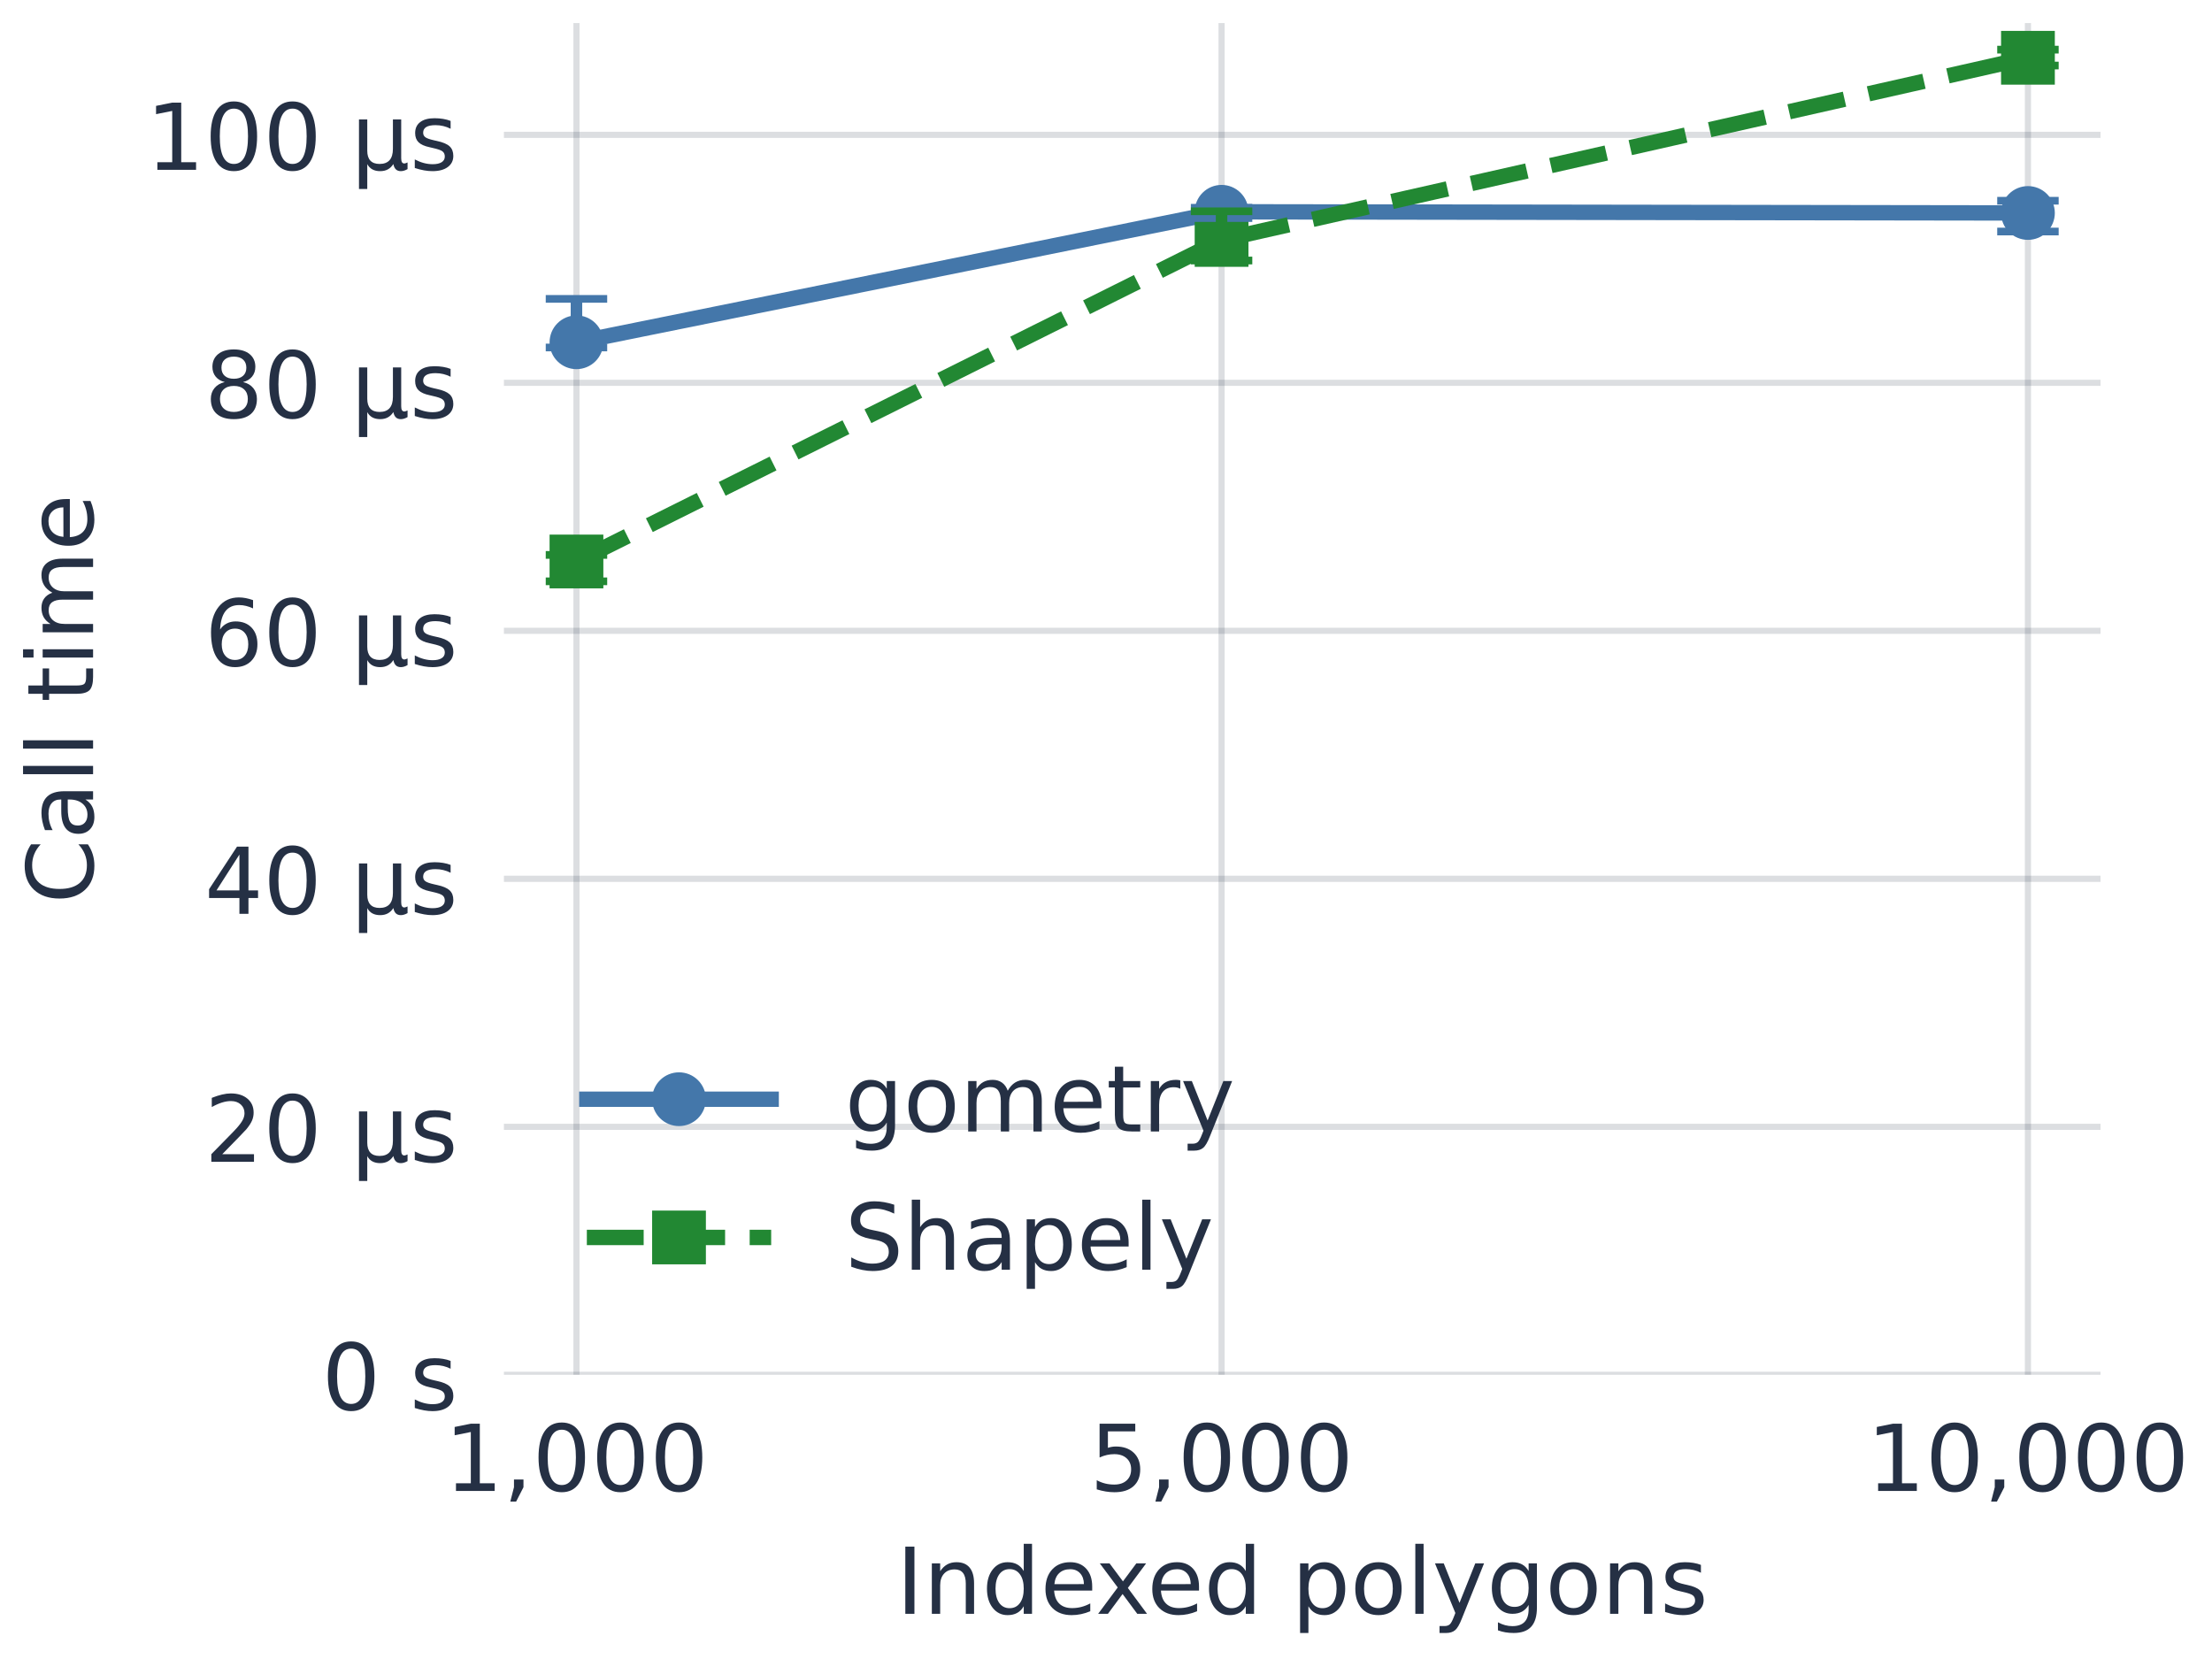
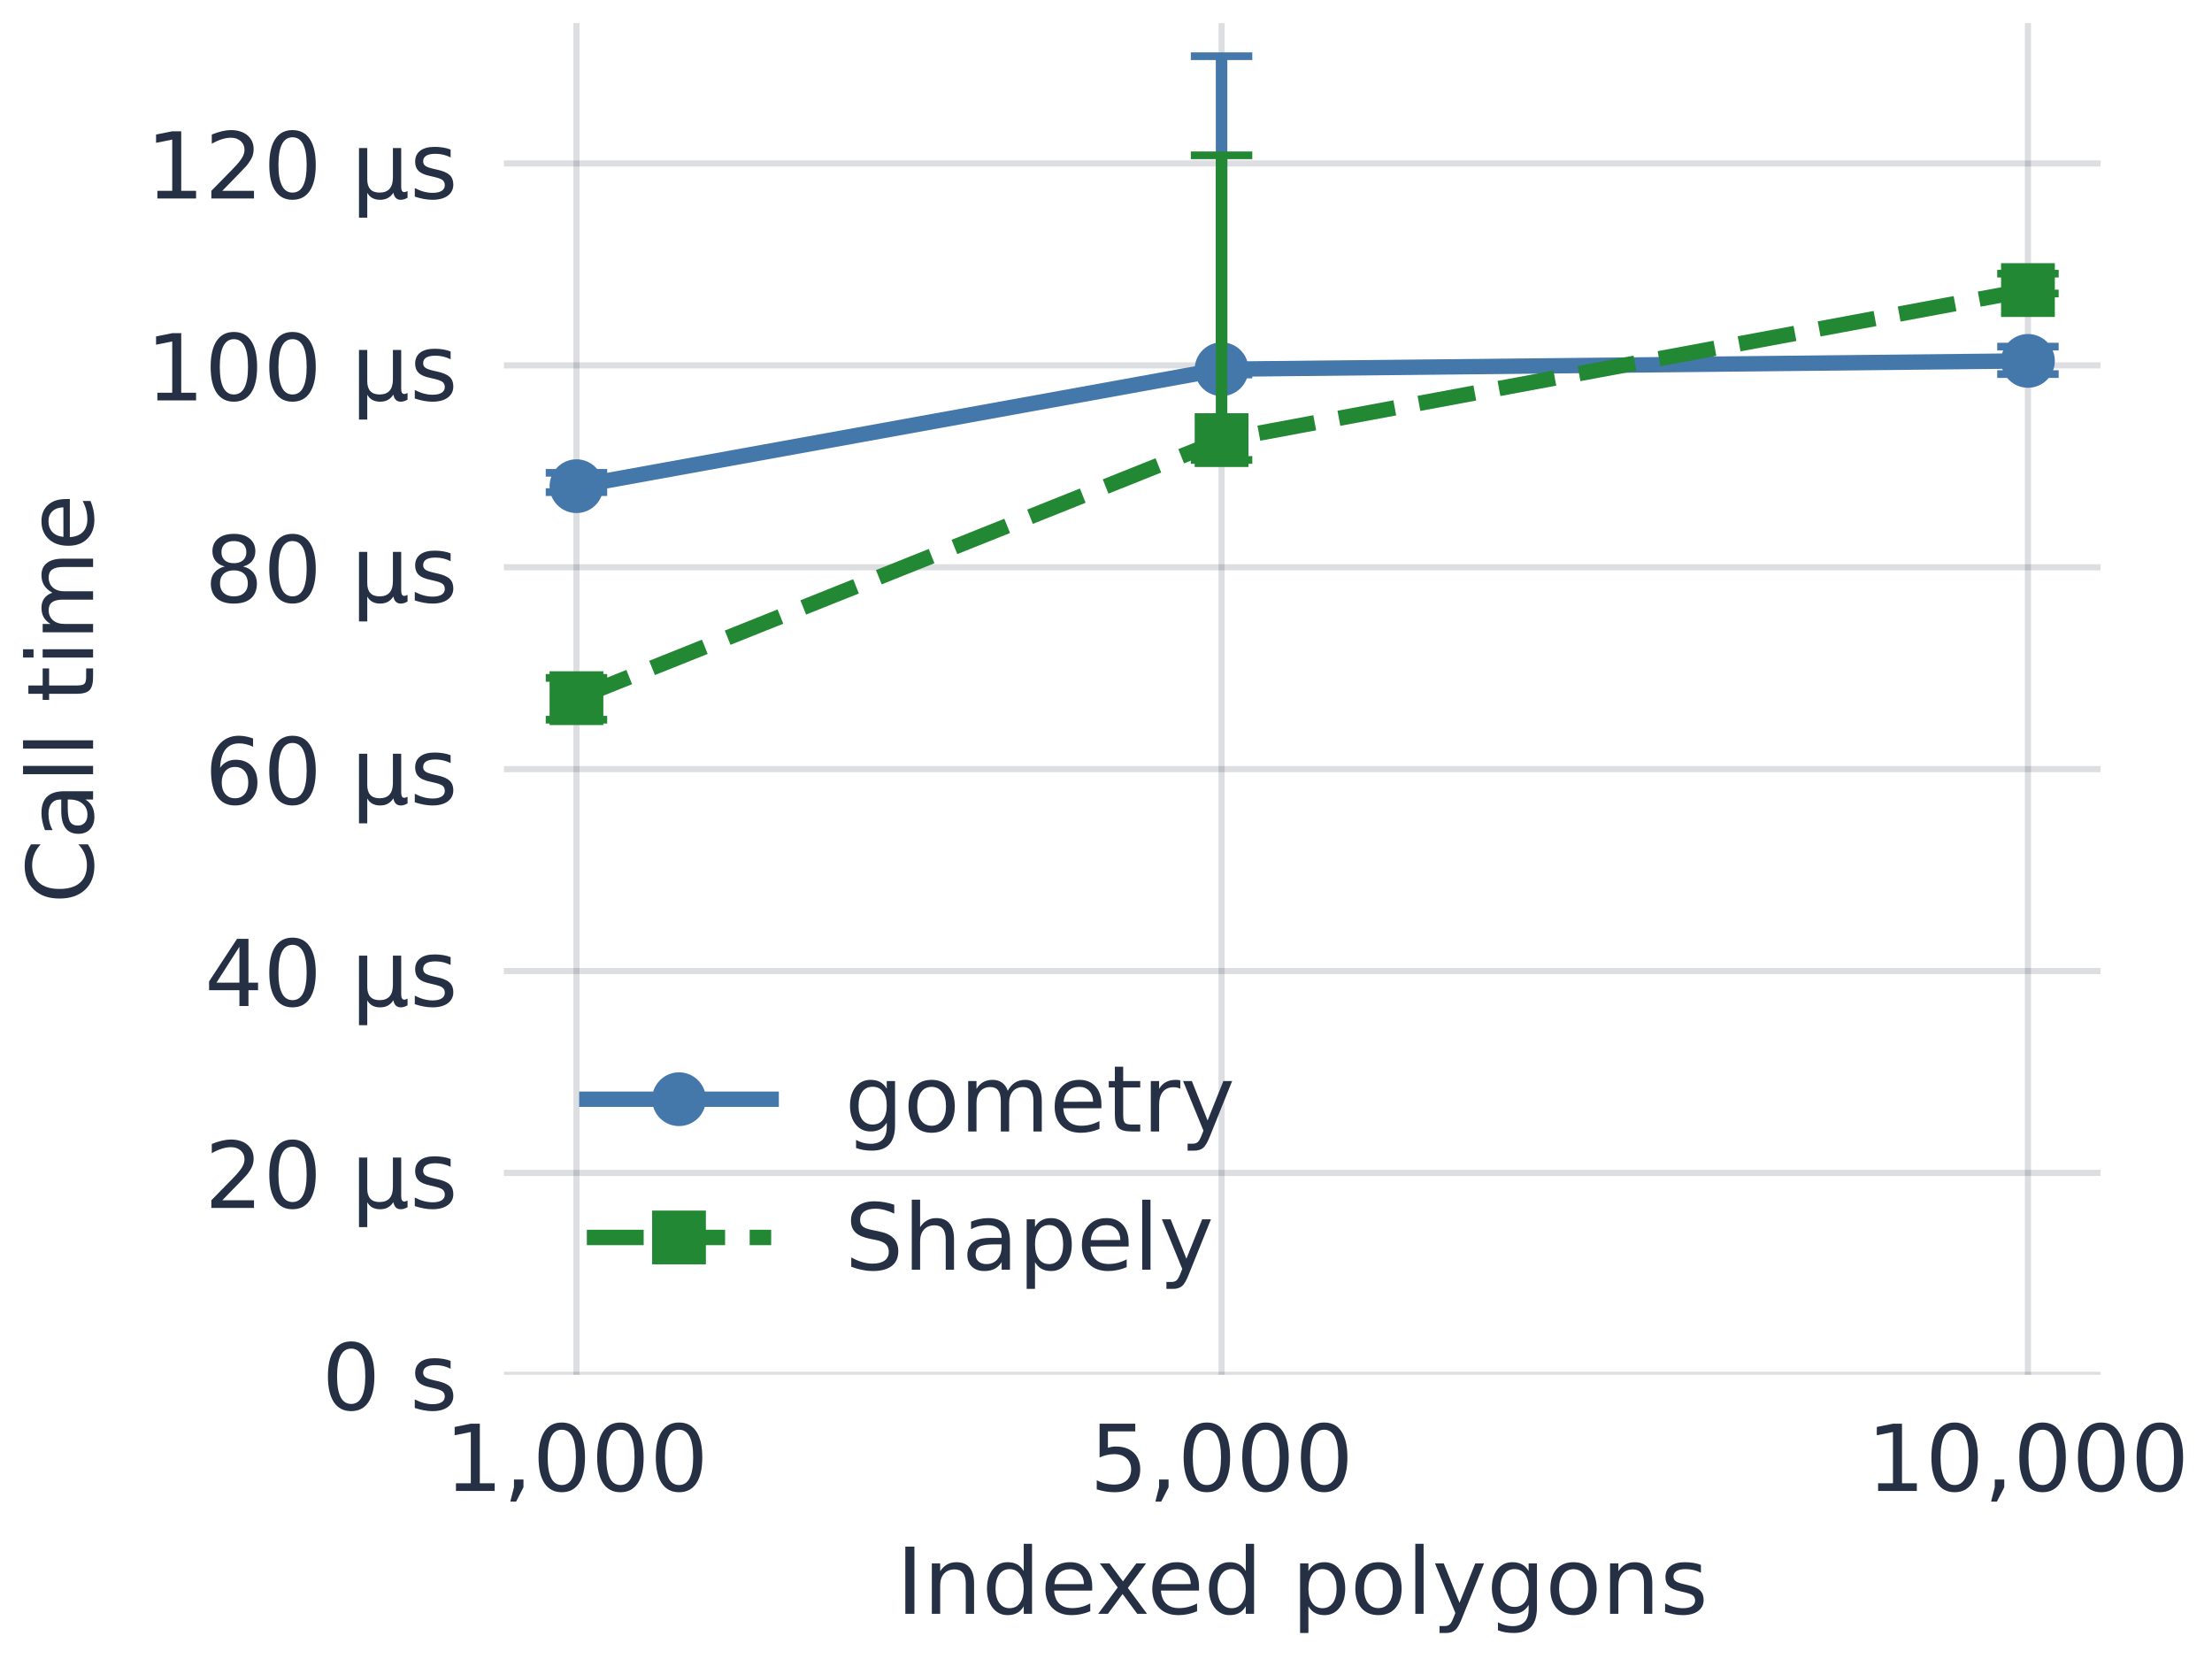
<svg xmlns="http://www.w3.org/2000/svg" xmlns:xlink="http://www.w3.org/1999/xlink" width="288pt" height="216pt" viewBox="0 0 288 216" version="1.1">
  <defs>
    <style type="text/css">*{stroke-linejoin: round; stroke-linecap: butt}</style>
  </defs>
  <g id="figure_1">
    <g id="patch_1">
      <path d="M 0 216 L 288 216 L 288 0 L 0 0 L 0 216 z " style="fill: none" />
    </g>
    <g id="axes_1">
      <g id="patch_2">
        <path d="M 65.606 178.999 L 273.485 178.999 L 273.485 3 L 65.606 3 L 65.606 178.999 z " style="fill: none" />
      </g>
      <g id="matplotlib.axis_1">
        <g id="xtick_1">
          <g id="line2d_1">
            <path d="M 75.055 178.999 L 75.055 3 " clip-path="url(#p01ff652947)" style="fill: none; stroke: #253044; stroke-opacity: 0.16; stroke-width: 0.8; stroke-linecap: square" />
          </g>
          <g id="line2d_2" />
          <g id="text_1">
            <g style="fill: #253044" transform="translate(57.87833 194.116) scale(0.12 -0.12)">
              <defs>
                <path id="DejaVuSans-14" d="M 794 531 L 1825 531 L 1825 4091 L 703 3866 L 703 4441 L 1819 4666 L 2450 4666 L 2450 531 L 3481 531 L 3481 0 L 794 0 L 794 531 z " transform="scale(0.015625)" />
                <path id="DejaVuSans-f" d="M 750 794 L 1409 794 L 1409 256 L 897 -744 L 494 -744 L 750 256 L 750 794 z " transform="scale(0.015625)" />
                <path id="DejaVuSans-13" d="M 2034 4250 Q 1547 4250 1301 3770 Q 1056 3291 1056 2328 Q 1056 1369 1301 889 Q 1547 409 2034 409 Q 2525 409 2770 889 Q 3016 1369 3016 2328 Q 3016 3291 2770 3770 Q 2525 4250 2034 4250 z M 2034 4750 Q 2819 4750 3233 4129 Q 3647 3509 3647 2328 Q 3647 1150 3233 529 Q 2819 -91 2034 -91 Q 1250 -91 836 529 Q 422 1150 422 2328 Q 422 3509 836 4129 Q 1250 4750 2034 4750 z " transform="scale(0.015625)" />
              </defs>
              <use xlink:href="#DejaVuSans-14" />
              <use xlink:href="#DejaVuSans-f" transform="translate(63.625 0)" />
              <use xlink:href="#DejaVuSans-13" transform="translate(95.40625 0)" />
              <use xlink:href="#DejaVuSans-13" transform="translate(159.0312 0)" />
              <use xlink:href="#DejaVuSans-13" transform="translate(222.6562 0)" />
            </g>
          </g>
        </g>
        <g id="xtick_2">
          <g id="line2d_3">
            <path d="M 159.047 178.999 L 159.047 3 " clip-path="url(#p01ff652947)" style="fill: none; stroke: #253044; stroke-opacity: 0.16; stroke-width: 0.8; stroke-linecap: square" />
          </g>
          <g id="line2d_4" />
          <g id="text_2">
            <g style="fill: #253044" transform="translate(141.8696 194.116) scale(0.12 -0.12)">
              <defs>
                <path id="DejaVuSans-18" d="M 691 4666 L 3169 4666 L 3169 4134 L 1269 4134 L 1269 2991 Q 1406 3038 1543 3061 Q 1681 3084 1819 3084 Q 2600 3084 3056 2656 Q 3513 2228 3513 1497 Q 3513 744 3044 326 Q 2575 -91 1722 -91 Q 1428 -91 1123 -41 Q 819 9 494 109 L 494 744 Q 775 591 1075 516 Q 1375 441 1709 441 Q 2250 441 2565 725 Q 2881 1009 2881 1497 Q 2881 1984 2565 2268 Q 2250 2553 1709 2553 Q 1456 2553 1204 2497 Q 953 2441 691 2322 L 691 4666 z " transform="scale(0.015625)" />
              </defs>
              <use xlink:href="#DejaVuSans-18" />
              <use xlink:href="#DejaVuSans-f" transform="translate(63.625 0)" />
              <use xlink:href="#DejaVuSans-13" transform="translate(95.40625 0)" />
              <use xlink:href="#DejaVuSans-13" transform="translate(159.0312 0)" />
              <use xlink:href="#DejaVuSans-13" transform="translate(222.6562 0)" />
            </g>
          </g>
        </g>
        <g id="xtick_3">
          <g id="line2d_5">
            <path d="M 264.036 178.999 L 264.036 3 " clip-path="url(#p01ff652947)" style="fill: none; stroke: #253044; stroke-opacity: 0.16; stroke-width: 0.8; stroke-linecap: square" />
          </g>
          <g id="line2d_6" />
          <g id="text_3">
            <g style="fill: #253044" transform="translate(243.0413 194.116) scale(0.12 -0.12)">
              <use xlink:href="#DejaVuSans-14" />
              <use xlink:href="#DejaVuSans-13" transform="translate(63.625 0)" />
              <use xlink:href="#DejaVuSans-f" transform="translate(127.25 0)" />
              <use xlink:href="#DejaVuSans-13" transform="translate(159.0312 0)" />
              <use xlink:href="#DejaVuSans-13" transform="translate(222.6562 0)" />
              <use xlink:href="#DejaVuSans-13" transform="translate(286.2812 0)" />
            </g>
          </g>
        </g>
        <g id="text_4">
          <g style="fill: #253044" transform="translate(116.6957 210.1169) scale(0.12 -0.12)">
            <defs>
              <path id="DejaVuSans-2c" d="M 628 4666 L 1259 4666 L 1259 0 L 628 0 L 628 4666 z " transform="scale(0.015625)" />
              <path id="DejaVuSans-51" d="M 3513 2113 L 3513 0 L 2938 0 L 2938 2094 Q 2938 2591 2744 2837 Q 2550 3084 2163 3084 Q 1697 3084 1428 2787 Q 1159 2491 1159 1978 L 1159 0 L 581 0 L 581 3500 L 1159 3500 L 1159 2956 Q 1366 3272 1645 3428 Q 1925 3584 2291 3584 Q 2894 3584 3203 3211 Q 3513 2838 3513 2113 z " transform="scale(0.015625)" />
              <path id="DejaVuSans-47" d="M 2906 2969 L 2906 4863 L 3481 4863 L 3481 0 L 2906 0 L 2906 525 Q 2725 213 2448 61 Q 2172 -91 1784 -91 Q 1150 -91 751 415 Q 353 922 353 1747 Q 353 2572 751 3078 Q 1150 3584 1784 3584 Q 2172 3584 2448 3432 Q 2725 3281 2906 2969 z M 947 1747 Q 947 1113 1208 752 Q 1469 391 1925 391 Q 2381 391 2643 752 Q 2906 1113 2906 1747 Q 2906 2381 2643 2742 Q 2381 3103 1925 3103 Q 1469 3103 1208 2742 Q 947 2381 947 1747 z " transform="scale(0.015625)" />
              <path id="DejaVuSans-48" d="M 3597 1894 L 3597 1613 L 953 1613 Q 991 1019 1311 708 Q 1631 397 2203 397 Q 2534 397 2845 478 Q 3156 559 3463 722 L 3463 178 Q 3153 47 2828 -22 Q 2503 -91 2169 -91 Q 1331 -91 842 396 Q 353 884 353 1716 Q 353 2575 817 3079 Q 1281 3584 2069 3584 Q 2775 3584 3186 3129 Q 3597 2675 3597 1894 z M 3022 2063 Q 3016 2534 2758 2815 Q 2500 3097 2075 3097 Q 1594 3097 1305 2825 Q 1016 2553 972 2059 L 3022 2063 z " transform="scale(0.015625)" />
              <path id="DejaVuSans-5b" d="M 3513 3500 L 2247 1797 L 3578 0 L 2900 0 L 1881 1375 L 863 0 L 184 0 L 1544 1831 L 300 3500 L 978 3500 L 1906 2253 L 2834 3500 L 3513 3500 z " transform="scale(0.015625)" />
              <path id="DejaVuSans-3" transform="scale(0.015625)" />
              <path id="DejaVuSans-53" d="M 1159 525 L 1159 -1331 L 581 -1331 L 581 3500 L 1159 3500 L 1159 2969 Q 1341 3281 1617 3432 Q 1894 3584 2278 3584 Q 2916 3584 3314 3078 Q 3713 2572 3713 1747 Q 3713 922 3314 415 Q 2916 -91 2278 -91 Q 1894 -91 1617 61 Q 1341 213 1159 525 z M 3116 1747 Q 3116 2381 2855 2742 Q 2594 3103 2138 3103 Q 1681 3103 1420 2742 Q 1159 2381 1159 1747 Q 1159 1113 1420 752 Q 1681 391 2138 391 Q 2594 391 2855 752 Q 3116 1113 3116 1747 z " transform="scale(0.015625)" />
              <path id="DejaVuSans-52" d="M 1959 3097 Q 1497 3097 1228 2736 Q 959 2375 959 1747 Q 959 1119 1226 758 Q 1494 397 1959 397 Q 2419 397 2687 759 Q 2956 1122 2956 1747 Q 2956 2369 2687 2733 Q 2419 3097 1959 3097 z M 1959 3584 Q 2709 3584 3137 3096 Q 3566 2609 3566 1747 Q 3566 888 3137 398 Q 2709 -91 1959 -91 Q 1206 -91 779 398 Q 353 888 353 1747 Q 353 2609 779 3096 Q 1206 3584 1959 3584 z " transform="scale(0.015625)" />
              <path id="DejaVuSans-4f" d="M 603 4863 L 1178 4863 L 1178 0 L 603 0 L 603 4863 z " transform="scale(0.015625)" />
              <path id="DejaVuSans-5c" d="M 2059 -325 Q 1816 -950 1584 -1140 Q 1353 -1331 966 -1331 L 506 -1331 L 506 -850 L 844 -850 Q 1081 -850 1212 -737 Q 1344 -625 1503 -206 L 1606 56 L 191 3500 L 800 3500 L 1894 763 L 2988 3500 L 3597 3500 L 2059 -325 z " transform="scale(0.015625)" />
              <path id="DejaVuSans-4a" d="M 2906 1791 Q 2906 2416 2648 2759 Q 2391 3103 1925 3103 Q 1463 3103 1205 2759 Q 947 2416 947 1791 Q 947 1169 1205 825 Q 1463 481 1925 481 Q 2391 481 2648 825 Q 2906 1169 2906 1791 z M 3481 434 Q 3481 -459 3084 -895 Q 2688 -1331 1869 -1331 Q 1566 -1331 1297 -1286 Q 1028 -1241 775 -1147 L 775 -588 Q 1028 -725 1275 -790 Q 1522 -856 1778 -856 Q 2344 -856 2625 -561 Q 2906 -266 2906 331 L 2906 616 Q 2728 306 2450 153 Q 2172 0 1784 0 Q 1141 0 747 490 Q 353 981 353 1791 Q 353 2603 747 3093 Q 1141 3584 1784 3584 Q 2172 3584 2450 3431 Q 2728 3278 2906 2969 L 2906 3500 L 3481 3500 L 3481 434 z " transform="scale(0.015625)" />
              <path id="DejaVuSans-56" d="M 2834 3397 L 2834 2853 Q 2591 2978 2328 3040 Q 2066 3103 1784 3103 Q 1356 3103 1142 2972 Q 928 2841 928 2578 Q 928 2378 1081 2264 Q 1234 2150 1697 2047 L 1894 2003 Q 2506 1872 2764 1633 Q 3022 1394 3022 966 Q 3022 478 2636 193 Q 2250 -91 1575 -91 Q 1294 -91 989 -36 Q 684 19 347 128 L 347 722 Q 666 556 975 473 Q 1284 391 1588 391 Q 1994 391 2212 530 Q 2431 669 2431 922 Q 2431 1156 2273 1281 Q 2116 1406 1581 1522 L 1381 1569 Q 847 1681 609 1914 Q 372 2147 372 2553 Q 372 3047 722 3315 Q 1072 3584 1716 3584 Q 2034 3584 2315 3537 Q 2597 3491 2834 3397 z " transform="scale(0.015625)" />
            </defs>
            <use xlink:href="#DejaVuSans-2c" />
            <use xlink:href="#DejaVuSans-51" transform="translate(29.5 0)" />
            <use xlink:href="#DejaVuSans-47" transform="translate(92.875 0)" />
            <use xlink:href="#DejaVuSans-48" transform="translate(156.3594 0)" />
            <use xlink:href="#DejaVuSans-5b" transform="translate(216.1406 0)" />
            <use xlink:href="#DejaVuSans-48" transform="translate(272.25 0)" />
            <use xlink:href="#DejaVuSans-47" transform="translate(333.7812 0)" />
            <use xlink:href="#DejaVuSans-3" transform="translate(397.2656 0)" />
            <use xlink:href="#DejaVuSans-53" transform="translate(429.0469 0)" />
            <use xlink:href="#DejaVuSans-52" transform="translate(492.5312 0)" />
            <use xlink:href="#DejaVuSans-4f" transform="translate(553.7188 0)" />
            <use xlink:href="#DejaVuSans-5c" transform="translate(581.5 0)" />
            <use xlink:href="#DejaVuSans-4a" transform="translate(640.6875 0)" />
            <use xlink:href="#DejaVuSans-52" transform="translate(704.1719 0)" />
            <use xlink:href="#DejaVuSans-51" transform="translate(765.3594 0)" />
            <use xlink:href="#DejaVuSans-56" transform="translate(828.7344 0)" />
          </g>
        </g>
      </g>
      <g id="matplotlib.axis_2">
        <g id="ytick_1">
          <g id="line2d_7">
            <path d="M 65.606 178.999 L 273.485 178.999 " clip-path="url(#p01ff652947)" style="fill: none; stroke: #253044; stroke-opacity: 0.16; stroke-width: 0.8; stroke-linecap: square" />
          </g>
          <g id="line2d_8" />
          <g id="text_5">
            <g style="fill: #253044" transform="translate(41.90618 183.5574) scale(0.12 -0.12)">
              <use xlink:href="#DejaVuSans-13" />
              <use xlink:href="#DejaVuSans-3" transform="translate(63.625 0)" />
              <use xlink:href="#DejaVuSans-56" transform="translate(95.40625 0)" />
            </g>
          </g>
        </g>
        <g id="ytick_2">
          <g id="line2d_9">
-             <path d="M 65.606 146.71 L 273.485 146.71 " clip-path="url(#p01ff652947)" style="fill: none; stroke: #253044; stroke-opacity: 0.16; stroke-width: 0.8; stroke-linecap: square" />
+             <path d="M 65.606 152.713 L 273.485 152.713 " clip-path="url(#p01ff652947)" style="fill: none; stroke: #253044; stroke-opacity: 0.16; stroke-width: 0.8; stroke-linecap: square" />
          </g>
          <g id="line2d_10" />
          <g id="text_6">
-             <g style="fill: #253044" transform="translate(26.63618 151.2685) scale(0.12 -0.12)">
+             <g style="fill: #253044" transform="translate(26.63618 157.2717) scale(0.12 -0.12)">
              <defs>
                <path id="DejaVuSans-15" d="M 1228 531 L 3431 531 L 3431 0 L 469 0 L 469 531 Q 828 903 1448 1529 Q 2069 2156 2228 2338 Q 2531 2678 2651 2914 Q 2772 3150 2772 3378 Q 2772 3750 2511 3984 Q 2250 4219 1831 4219 Q 1534 4219 1204 4116 Q 875 4013 500 3803 L 500 4441 Q 881 4594 1212 4672 Q 1544 4750 1819 4750 Q 2544 4750 2975 4387 Q 3406 4025 3406 3419 Q 3406 3131 3298 2873 Q 3191 2616 2906 2266 Q 2828 2175 2409 1742 Q 1991 1309 1228 531 z " transform="scale(0.015625)" />
                <path id="DejaVuSans-77" d="M 544 -1331 L 544 3500 L 1119 3500 L 1119 1325 Q 1119 872 1334 640 Q 1550 409 1972 409 Q 2434 409 2667 671 Q 2900 934 2900 1459 L 2900 3500 L 3475 3500 L 3475 806 Q 3475 619 3529 530 Q 3584 441 3700 441 Q 3728 441 3778 458 Q 3828 475 3916 513 L 3916 50 Q 3788 -22 3673 -56 Q 3559 -91 3450 -91 Q 3234 -91 3106 31 Q 2978 153 2931 403 Q 2775 156 2548 32 Q 2322 -91 2016 -91 Q 1697 -91 1473 31 Q 1250 153 1119 397 L 1119 -1331 L 544 -1331 z " transform="scale(0.015625)" />
              </defs>
              <use xlink:href="#DejaVuSans-15" />
              <use xlink:href="#DejaVuSans-13" transform="translate(63.625 0)" />
              <use xlink:href="#DejaVuSans-3" transform="translate(127.25 0)" />
              <use xlink:href="#DejaVuSans-77" transform="translate(159.0312 0)" />
              <use xlink:href="#DejaVuSans-56" transform="translate(222.6562 0)" />
            </g>
          </g>
        </g>
        <g id="ytick_3">
          <g id="line2d_11">
-             <path d="M 65.606 114.421 L 273.485 114.421 " clip-path="url(#p01ff652947)" style="fill: none; stroke: #253044; stroke-opacity: 0.16; stroke-width: 0.8; stroke-linecap: square" />
+             <path d="M 65.606 126.427 L 273.485 126.427 " clip-path="url(#p01ff652947)" style="fill: none; stroke: #253044; stroke-opacity: 0.16; stroke-width: 0.8; stroke-linecap: square" />
          </g>
          <g id="line2d_12" />
          <g id="text_7">
-             <g style="fill: #253044" transform="translate(26.63618 118.9796) scale(0.12 -0.12)">
+             <g style="fill: #253044" transform="translate(26.63618 130.9859) scale(0.12 -0.12)">
              <defs>
                <path id="DejaVuSans-17" d="M 2419 4116 L 825 1625 L 2419 1625 L 2419 4116 z M 2253 4666 L 3047 4666 L 3047 1625 L 3713 1625 L 3713 1100 L 3047 1100 L 3047 0 L 2419 0 L 2419 1100 L 313 1100 L 313 1709 L 2253 4666 z " transform="scale(0.015625)" />
              </defs>
              <use xlink:href="#DejaVuSans-17" />
              <use xlink:href="#DejaVuSans-13" transform="translate(63.625 0)" />
              <use xlink:href="#DejaVuSans-3" transform="translate(127.25 0)" />
              <use xlink:href="#DejaVuSans-77" transform="translate(159.0312 0)" />
              <use xlink:href="#DejaVuSans-56" transform="translate(222.6562 0)" />
            </g>
          </g>
        </g>
        <g id="ytick_4">
          <g id="line2d_13">
-             <path d="M 65.606 82.132 L 273.485 82.132 " clip-path="url(#p01ff652947)" style="fill: none; stroke: #253044; stroke-opacity: 0.16; stroke-width: 0.8; stroke-linecap: square" />
+             <path d="M 65.606 100.142 L 273.485 100.142 " clip-path="url(#p01ff652947)" style="fill: none; stroke: #253044; stroke-opacity: 0.16; stroke-width: 0.8; stroke-linecap: square" />
          </g>
          <g id="line2d_14" />
          <g id="text_8">
-             <g style="fill: #253044" transform="translate(26.63618 86.69066) scale(0.12 -0.12)">
+             <g style="fill: #253044" transform="translate(26.63618 104.7002) scale(0.12 -0.12)">
              <defs>
                <path id="DejaVuSans-19" d="M 2113 2584 Q 1688 2584 1439 2293 Q 1191 2003 1191 1497 Q 1191 994 1439 701 Q 1688 409 2113 409 Q 2538 409 2786 701 Q 3034 994 3034 1497 Q 3034 2003 2786 2293 Q 2538 2584 2113 2584 z M 3366 4563 L 3366 3988 Q 3128 4100 2886 4159 Q 2644 4219 2406 4219 Q 1781 4219 1451 3797 Q 1122 3375 1075 2522 Q 1259 2794 1537 2939 Q 1816 3084 2150 3084 Q 2853 3084 3261 2657 Q 3669 2231 3669 1497 Q 3669 778 3244 343 Q 2819 -91 2113 -91 Q 1303 -91 875 529 Q 447 1150 447 2328 Q 447 3434 972 4092 Q 1497 4750 2381 4750 Q 2619 4750 2861 4703 Q 3103 4656 3366 4563 z " transform="scale(0.015625)" />
              </defs>
              <use xlink:href="#DejaVuSans-19" />
              <use xlink:href="#DejaVuSans-13" transform="translate(63.625 0)" />
              <use xlink:href="#DejaVuSans-3" transform="translate(127.25 0)" />
              <use xlink:href="#DejaVuSans-77" transform="translate(159.0312 0)" />
              <use xlink:href="#DejaVuSans-56" transform="translate(222.6562 0)" />
            </g>
          </g>
        </g>
        <g id="ytick_5">
          <g id="line2d_15">
-             <path d="M 65.606 49.843 L 273.485 49.843 " clip-path="url(#p01ff652947)" style="fill: none; stroke: #253044; stroke-opacity: 0.16; stroke-width: 0.8; stroke-linecap: square" />
+             <path d="M 65.606 73.856 L 273.485 73.856 " clip-path="url(#p01ff652947)" style="fill: none; stroke: #253044; stroke-opacity: 0.16; stroke-width: 0.8; stroke-linecap: square" />
          </g>
          <g id="line2d_16" />
          <g id="text_9">
-             <g style="fill: #253044" transform="translate(26.63618 54.40174) scale(0.12 -0.12)">
+             <g style="fill: #253044" transform="translate(26.63618 78.41445) scale(0.12 -0.12)">
              <defs>
                <path id="DejaVuSans-1b" d="M 2034 2216 Q 1584 2216 1326 1975 Q 1069 1734 1069 1313 Q 1069 891 1326 650 Q 1584 409 2034 409 Q 2484 409 2743 651 Q 3003 894 3003 1313 Q 3003 1734 2745 1975 Q 2488 2216 2034 2216 z M 1403 2484 Q 997 2584 770 2862 Q 544 3141 544 3541 Q 544 4100 942 4425 Q 1341 4750 2034 4750 Q 2731 4750 3128 4425 Q 3525 4100 3525 3541 Q 3525 3141 3298 2862 Q 3072 2584 2669 2484 Q 3125 2378 3379 2068 Q 3634 1759 3634 1313 Q 3634 634 3220 271 Q 2806 -91 2034 -91 Q 1263 -91 848 271 Q 434 634 434 1313 Q 434 1759 690 2068 Q 947 2378 1403 2484 z M 1172 3481 Q 1172 3119 1398 2916 Q 1625 2713 2034 2713 Q 2441 2713 2670 2916 Q 2900 3119 2900 3481 Q 2900 3844 2670 4047 Q 2441 4250 2034 4250 Q 1625 4250 1398 4047 Q 1172 3844 1172 3481 z " transform="scale(0.015625)" />
              </defs>
              <use xlink:href="#DejaVuSans-1b" />
              <use xlink:href="#DejaVuSans-13" transform="translate(63.625 0)" />
              <use xlink:href="#DejaVuSans-3" transform="translate(127.25 0)" />
              <use xlink:href="#DejaVuSans-77" transform="translate(159.0312 0)" />
              <use xlink:href="#DejaVuSans-56" transform="translate(222.6562 0)" />
            </g>
          </g>
        </g>
        <g id="ytick_6">
          <g id="line2d_17">
-             <path d="M 65.606 17.554 L 273.485 17.554 " clip-path="url(#p01ff652947)" style="fill: none; stroke: #253044; stroke-opacity: 0.16; stroke-width: 0.8; stroke-linecap: square" />
+             <path d="M 65.606 47.57 L 273.485 47.57 " clip-path="url(#p01ff652947)" style="fill: none; stroke: #253044; stroke-opacity: 0.16; stroke-width: 0.8; stroke-linecap: square" />
          </g>
          <g id="line2d_18" />
          <g id="text_10">
-             <g style="fill: #253044" transform="translate(19.00118 22.11283) scale(0.12 -0.12)">
+             <g style="fill: #253044" transform="translate(19.00118 52.12871) scale(0.12 -0.12)">
              <use xlink:href="#DejaVuSans-14" />
              <use xlink:href="#DejaVuSans-13" transform="translate(63.625 0)" />
              <use xlink:href="#DejaVuSans-13" transform="translate(127.25 0)" />
              <use xlink:href="#DejaVuSans-3" transform="translate(190.875 0)" />
              <use xlink:href="#DejaVuSans-77" transform="translate(222.6562 0)" />
              <use xlink:href="#DejaVuSans-56" transform="translate(286.2812 0)" />
            </g>
          </g>
        </g>
-         <g id="text_11">
+         <g id="ytick_7">
+           <g id="line2d_19">
+             <path d="M 65.606 21.284 L 273.485 21.284 " clip-path="url(#p01ff652947)" style="fill: none; stroke: #253044; stroke-opacity: 0.16; stroke-width: 0.8; stroke-linecap: square" />
+           </g>
+           <g id="line2d_20" />
+           <g id="text_11">
+             <g style="fill: #253044" transform="translate(19.00118 25.84297) scale(0.12 -0.12)">
+               <use xlink:href="#DejaVuSans-14" />
+               <use xlink:href="#DejaVuSans-15" transform="translate(63.625 0)" />
+               <use xlink:href="#DejaVuSans-13" transform="translate(127.25 0)" />
+               <use xlink:href="#DejaVuSans-3" transform="translate(190.875 0)" />
+               <use xlink:href="#DejaVuSans-77" transform="translate(222.6562 0)" />
+               <use xlink:href="#DejaVuSans-56" transform="translate(286.2812 0)" />
+             </g>
+           </g>
+         </g>
+         <g id="text_12">
          <g style="fill: #253044" transform="translate(12.11837 117.662) rotate(-90) scale(0.12 -0.12)">
            <defs>
              <path id="DejaVuSans-26" d="M 4122 4306 L 4122 3641 Q 3803 3938 3442 4084 Q 3081 4231 2675 4231 Q 1875 4231 1450 3742 Q 1025 3253 1025 2328 Q 1025 1406 1450 917 Q 1875 428 2675 428 Q 3081 428 3442 575 Q 3803 722 4122 1019 L 4122 359 Q 3791 134 3420 21 Q 3050 -91 2638 -91 Q 1578 -91 968 557 Q 359 1206 359 2328 Q 359 3453 968 4101 Q 1578 4750 2638 4750 Q 3056 4750 3426 4639 Q 3797 4528 4122 4306 z " transform="scale(0.015625)" />
              <path id="DejaVuSans-44" d="M 2194 1759 Q 1497 1759 1228 1600 Q 959 1441 959 1056 Q 959 750 1161 570 Q 1363 391 1709 391 Q 2188 391 2477 730 Q 2766 1069 2766 1631 L 2766 1759 L 2194 1759 z M 3341 1997 L 3341 0 L 2766 0 L 2766 531 Q 2569 213 2275 61 Q 1981 -91 1556 -91 Q 1019 -91 701 211 Q 384 513 384 1019 Q 384 1609 779 1909 Q 1175 2209 1959 2209 L 2766 2209 L 2766 2266 Q 2766 2663 2505 2880 Q 2244 3097 1772 3097 Q 1472 3097 1187 3025 Q 903 2953 641 2809 L 641 3341 Q 956 3463 1253 3523 Q 1550 3584 1831 3584 Q 2591 3584 2966 3190 Q 3341 2797 3341 1997 z " transform="scale(0.015625)" />
              <path id="DejaVuSans-57" d="M 1172 4494 L 1172 3500 L 2356 3500 L 2356 3053 L 1172 3053 L 1172 1153 Q 1172 725 1289 603 Q 1406 481 1766 481 L 2356 481 L 2356 0 L 1766 0 Q 1100 0 847 248 Q 594 497 594 1153 L 594 3053 L 172 3053 L 172 3500 L 594 3500 L 594 4494 L 1172 4494 z " transform="scale(0.015625)" />
              <path id="DejaVuSans-4c" d="M 603 3500 L 1178 3500 L 1178 0 L 603 0 L 603 3500 z M 603 4863 L 1178 4863 L 1178 4134 L 603 4134 L 603 4863 z " transform="scale(0.015625)" />
              <path id="DejaVuSans-50" d="M 3328 2828 Q 3544 3216 3844 3400 Q 4144 3584 4550 3584 Q 5097 3584 5394 3201 Q 5691 2819 5691 2113 L 5691 0 L 5113 0 L 5113 2094 Q 5113 2597 4934 2840 Q 4756 3084 4391 3084 Q 3944 3084 3684 2787 Q 3425 2491 3425 1978 L 3425 0 L 2847 0 L 2847 2094 Q 2847 2600 2669 2842 Q 2491 3084 2119 3084 Q 1678 3084 1418 2786 Q 1159 2488 1159 1978 L 1159 0 L 581 0 L 581 3500 L 1159 3500 L 1159 2956 Q 1356 3278 1631 3431 Q 1906 3584 2284 3584 Q 2666 3584 2933 3390 Q 3200 3197 3328 2828 z " transform="scale(0.015625)" />
            </defs>
            <use xlink:href="#DejaVuSans-26" />
            <use xlink:href="#DejaVuSans-44" transform="translate(69.82812 0)" />
            <use xlink:href="#DejaVuSans-4f" transform="translate(131.1094 0)" />
            <use xlink:href="#DejaVuSans-4f" transform="translate(158.8906 0)" />
            <use xlink:href="#DejaVuSans-3" transform="translate(186.6719 0)" />
            <use xlink:href="#DejaVuSans-57" transform="translate(218.4531 0)" />
            <use xlink:href="#DejaVuSans-4c" transform="translate(257.6562 0)" />
            <use xlink:href="#DejaVuSans-50" transform="translate(285.4375 0)" />
            <use xlink:href="#DejaVuSans-48" transform="translate(382.8438 0)" />
          </g>
        </g>
      </g>
-       <g id="line2d_19">
-         <path d="M 75.055 44.563 L 159.047 27.574 L 264.036 27.73 " clip-path="url(#p01ff652947)" style="fill: none; stroke: #4477aa; stroke-width: 2; stroke-linecap: square" />
+       <g id="line2d_21">
+         <path d="M 75.055 63.3 L 159.047 48.07 L 264.036 46.988 " clip-path="url(#p01ff652947)" style="fill: none; stroke: #4477aa; stroke-width: 2; stroke-linecap: square" />
        <defs>
          <path id="m4e5c353c37" d="M 0 3 C 0.796 3 1.559 2.684 2.121 2.121 C 2.684 1.559 3 0.796 3 0 C 3 -0.796 2.684 -1.559 2.121 -2.121 C 1.559 -2.684 0.796 -3 0 -3 C -0.796 -3 -1.559 -2.684 -2.121 -2.121 C -2.684 -1.559 -3 -0.796 -3 0 C -3 0.796 -2.684 1.559 -2.121 2.121 C -1.559 2.684 -0.796 3 0 3 z " style="stroke: #4477aa" />
        </defs>
        <g clip-path="url(#p01ff652947)">
-           <use xlink:href="#m4e5c353c37" x="75.055" y="44.563" style="fill: #4477aa; stroke: #4477aa" />
-           <use xlink:href="#m4e5c353c37" x="159.047" y="27.574" style="fill: #4477aa; stroke: #4477aa" />
-           <use xlink:href="#m4e5c353c37" x="264.036" y="27.73" style="fill: #4477aa; stroke: #4477aa" />
-         </g>
-       </g>
-       <g id="line2d_20">
-         <path d="M 75.055 73.105 L 159.047 31.24 L 264.036 7.522 " clip-path="url(#p01ff652947)" style="fill: none; stroke-dasharray: 7.4,3.2; stroke-dashoffset: 0; stroke: #228833; stroke-width: 2" />
+           <use xlink:href="#m4e5c353c37" x="75.055" y="63.3" style="fill: #4477aa; stroke: #4477aa" />
+           <use xlink:href="#m4e5c353c37" x="159.047" y="48.07" style="fill: #4477aa; stroke: #4477aa" />
+           <use xlink:href="#m4e5c353c37" x="264.036" y="46.988" style="fill: #4477aa; stroke: #4477aa" />
+         </g>
+       </g>
+       <g id="line2d_22">
+         <path d="M 75.055 90.9 L 159.047 57.302 L 264.036 37.766 " clip-path="url(#p01ff652947)" style="fill: none; stroke-dasharray: 7.4,3.2; stroke-dashoffset: 0; stroke: #228833; stroke-width: 2" />
        <defs>
          <path id="m59efee9241" d="M -3 3 L 3 3 L 3 -3 L -3 -3 z " style="stroke: #228833; stroke-linejoin: miter" />
        </defs>
        <g clip-path="url(#p01ff652947)">
-           <use xlink:href="#m59efee9241" x="75.055" y="73.105" style="fill: #228833; stroke: #228833; stroke-linejoin: miter" />
-           <use xlink:href="#m59efee9241" x="159.047" y="31.24" style="fill: #228833; stroke: #228833; stroke-linejoin: miter" />
-           <use xlink:href="#m59efee9241" x="264.036" y="7.522" style="fill: #228833; stroke: #228833; stroke-linejoin: miter" />
+           <use xlink:href="#m59efee9241" x="75.055" y="90.9" style="fill: #228833; stroke: #228833; stroke-linejoin: miter" />
+           <use xlink:href="#m59efee9241" x="159.047" y="57.302" style="fill: #228833; stroke: #228833; stroke-linejoin: miter" />
+           <use xlink:href="#m59efee9241" x="264.036" y="37.766" style="fill: #228833; stroke: #228833; stroke-linejoin: miter" />
        </g>
      </g>
      <g id="LineCollection_1">
-         <path d="M 75.055 45.244 L 75.055 38.916 " clip-path="url(#p01ff652947)" style="fill: none; stroke: #4477aa; stroke-width: 1.5" />
-       </g>
-       <g id="line2d_21">
+         <path d="M 75.055 64.07 L 75.055 61.562 " clip-path="url(#p01ff652947)" style="fill: none; stroke: #4477aa; stroke-width: 1.5" />
+       </g>
+       <g id="line2d_23">
        <defs>
          <path id="m83a3b47bb3" d="M 4 0 L -4 -0 " style="stroke: #4477aa" />
        </defs>
        <g clip-path="url(#p01ff652947)">
-           <use xlink:href="#m83a3b47bb3" x="75.055" y="45.244" style="fill: #4477aa; stroke: #4477aa" />
-         </g>
-       </g>
-       <g id="line2d_22">
-         <g clip-path="url(#p01ff652947)">
-           <use xlink:href="#m83a3b47bb3" x="75.055" y="38.916" style="fill: #4477aa; stroke: #4477aa" />
+           <use xlink:href="#m83a3b47bb3" x="75.055" y="64.07" style="fill: #4477aa; stroke: #4477aa" />
+         </g>
+       </g>
+       <g id="line2d_24">
+         <g clip-path="url(#p01ff652947)">
+           <use xlink:href="#m83a3b47bb3" x="75.055" y="61.562" style="fill: #4477aa; stroke: #4477aa" />
        </g>
      </g>
      <g id="LineCollection_2">
-         <path d="M 159.047 28.394 L 159.047 27.052 " clip-path="url(#p01ff652947)" style="fill: none; stroke: #4477aa; stroke-width: 1.5" />
-       </g>
-       <g id="line2d_23">
-         <g clip-path="url(#p01ff652947)">
-           <use xlink:href="#m83a3b47bb3" x="159.047" y="28.394" style="fill: #4477aa; stroke: #4477aa" />
-         </g>
-       </g>
-       <g id="line2d_24">
-         <g clip-path="url(#p01ff652947)">
-           <use xlink:href="#m83a3b47bb3" x="159.047" y="27.052" style="fill: #4477aa; stroke: #4477aa" />
+         <path d="M 159.047 48.759 L 159.047 7.319 " clip-path="url(#p01ff652947)" style="fill: none; stroke: #4477aa; stroke-width: 1.5" />
+       </g>
+       <g id="line2d_25">
+         <g clip-path="url(#p01ff652947)">
+           <use xlink:href="#m83a3b47bb3" x="159.047" y="48.759" style="fill: #4477aa; stroke: #4477aa" />
+         </g>
+       </g>
+       <g id="line2d_26">
+         <g clip-path="url(#p01ff652947)">
+           <use xlink:href="#m83a3b47bb3" x="159.047" y="7.319" style="fill: #4477aa; stroke: #4477aa" />
        </g>
      </g>
      <g id="LineCollection_3">
-         <path d="M 264.036 30.142 L 264.036 26.132 " clip-path="url(#p01ff652947)" style="fill: none; stroke: #4477aa; stroke-width: 1.5" />
-       </g>
-       <g id="line2d_25">
-         <g clip-path="url(#p01ff652947)">
-           <use xlink:href="#m83a3b47bb3" x="264.036" y="30.142" style="fill: #4477aa; stroke: #4477aa" />
-         </g>
-       </g>
-       <g id="line2d_26">
-         <g clip-path="url(#p01ff652947)">
-           <use xlink:href="#m83a3b47bb3" x="264.036" y="26.132" style="fill: #4477aa; stroke: #4477aa" />
+         <path d="M 264.036 48.709 L 264.036 45.13 " clip-path="url(#p01ff652947)" style="fill: none; stroke: #4477aa; stroke-width: 1.5" />
+       </g>
+       <g id="line2d_27">
+         <g clip-path="url(#p01ff652947)">
+           <use xlink:href="#m83a3b47bb3" x="264.036" y="48.709" style="fill: #4477aa; stroke: #4477aa" />
+         </g>
+       </g>
+       <g id="line2d_28">
+         <g clip-path="url(#p01ff652947)">
+           <use xlink:href="#m83a3b47bb3" x="264.036" y="45.13" style="fill: #4477aa; stroke: #4477aa" />
        </g>
      </g>
      <g id="LineCollection_4">
-         <path d="M 75.055 75.688 L 75.055 72.249 " clip-path="url(#p01ff652947)" style="fill: none; stroke: #228833; stroke-width: 1.5" />
-       </g>
-       <g id="line2d_27">
+         <path d="M 75.055 93.701 L 75.055 88.262 " clip-path="url(#p01ff652947)" style="fill: none; stroke: #228833; stroke-width: 1.5" />
+       </g>
+       <g id="line2d_29">
        <defs>
          <path id="mb35ccb0ca6" d="M 4 0 L -4 -0 " style="stroke: #228833" />
        </defs>
        <g clip-path="url(#p01ff652947)">
-           <use xlink:href="#mb35ccb0ca6" x="75.055" y="75.688" style="fill: #228833; stroke: #228833" />
-         </g>
-       </g>
-       <g id="line2d_28">
-         <g clip-path="url(#p01ff652947)">
-           <use xlink:href="#mb35ccb0ca6" x="75.055" y="72.249" style="fill: #228833; stroke: #228833" />
+           <use xlink:href="#mb35ccb0ca6" x="75.055" y="93.701" style="fill: #228833; stroke: #228833" />
+         </g>
+       </g>
+       <g id="line2d_30">
+         <g clip-path="url(#p01ff652947)">
+           <use xlink:href="#mb35ccb0ca6" x="75.055" y="88.262" style="fill: #228833; stroke: #228833" />
        </g>
      </g>
      <g id="LineCollection_5">
-         <path d="M 159.047 33.919 L 159.047 27.509 " clip-path="url(#p01ff652947)" style="fill: none; stroke: #228833; stroke-width: 1.5" />
-       </g>
-       <g id="line2d_29">
-         <g clip-path="url(#p01ff652947)">
-           <use xlink:href="#mb35ccb0ca6" x="159.047" y="33.919" style="fill: #228833; stroke: #228833" />
-         </g>
-       </g>
-       <g id="line2d_30">
-         <g clip-path="url(#p01ff652947)">
-           <use xlink:href="#mb35ccb0ca6" x="159.047" y="27.509" style="fill: #228833; stroke: #228833" />
+         <path d="M 159.047 59.885 L 159.047 20.219 " clip-path="url(#p01ff652947)" style="fill: none; stroke: #228833; stroke-width: 1.5" />
+       </g>
+       <g id="line2d_31">
+         <g clip-path="url(#p01ff652947)">
+           <use xlink:href="#mb35ccb0ca6" x="159.047" y="59.885" style="fill: #228833; stroke: #228833" />
+         </g>
+       </g>
+       <g id="line2d_32">
+         <g clip-path="url(#p01ff652947)">
+           <use xlink:href="#mb35ccb0ca6" x="159.047" y="20.219" style="fill: #228833; stroke: #228833" />
        </g>
      </g>
      <g id="LineCollection_6">
-         <path d="M 264.036 8.53 L 264.036 6.462 " clip-path="url(#p01ff652947)" style="fill: none; stroke: #228833; stroke-width: 1.5" />
-       </g>
-       <g id="line2d_31">
-         <g clip-path="url(#p01ff652947)">
-           <use xlink:href="#mb35ccb0ca6" x="264.036" y="8.53" style="fill: #228833; stroke: #228833" />
-         </g>
-       </g>
-       <g id="line2d_32">
-         <g clip-path="url(#p01ff652947)">
-           <use xlink:href="#mb35ccb0ca6" x="264.036" y="6.462" style="fill: #228833; stroke: #228833" />
+         <path d="M 264.036 38.217 L 264.036 35.629 " clip-path="url(#p01ff652947)" style="fill: none; stroke: #228833; stroke-width: 1.5" />
+       </g>
+       <g id="line2d_33">
+         <g clip-path="url(#p01ff652947)">
+           <use xlink:href="#mb35ccb0ca6" x="264.036" y="38.217" style="fill: #228833; stroke: #228833" />
+         </g>
+       </g>
+       <g id="line2d_34">
+         <g clip-path="url(#p01ff652947)">
+           <use xlink:href="#mb35ccb0ca6" x="264.036" y="35.629" style="fill: #228833; stroke: #228833" />
        </g>
      </g>
      <g id="legend_1">
-         <g id="line2d_33">
+         <g id="line2d_35">
          <path d="M 76.406 143.115 L 88.406 143.115 L 100.406 143.115 " style="fill: none; stroke: #4477aa; stroke-width: 2; stroke-linecap: square" />
          <g>
            <use xlink:href="#m4e5c353c37" x="88.406" y="143.115" style="fill: #4477aa; stroke: #4477aa" />
          </g>
        </g>
-         <g id="text_12">
+         <g id="text_13">
          <g style="fill: #253044" transform="translate(110.0062 147.3151) scale(0.12 -0.12)">
            <defs>
              <path id="DejaVuSans-55" d="M 2631 2963 Q 2534 3019 2420 3045 Q 2306 3072 2169 3072 Q 1681 3072 1420 2755 Q 1159 2438 1159 1844 L 1159 0 L 581 0 L 581 3500 L 1159 3500 L 1159 2956 Q 1341 3275 1631 3429 Q 1922 3584 2338 3584 Q 2397 3584 2469 3576 Q 2541 3569 2628 3553 L 2631 2963 z " transform="scale(0.015625)" />
            </defs>
            <use xlink:href="#DejaVuSans-4a" />
            <use xlink:href="#DejaVuSans-52" transform="translate(63.48438 0)" />
            <use xlink:href="#DejaVuSans-50" transform="translate(124.6719 0)" />
            <use xlink:href="#DejaVuSans-48" transform="translate(222.0781 0)" />
            <use xlink:href="#DejaVuSans-57" transform="translate(283.6094 0)" />
            <use xlink:href="#DejaVuSans-55" transform="translate(322.8125 0)" />
            <use xlink:href="#DejaVuSans-5c" transform="translate(363.9219 0)" />
          </g>
        </g>
-         <g id="line2d_34">
+         <g id="line2d_36">
          <path d="M 76.406 161.116 L 88.406 161.116 L 100.406 161.116 " style="fill: none; stroke-dasharray: 7.4,3.2; stroke-dashoffset: 0; stroke: #228833; stroke-width: 2" />
          <g>
            <use xlink:href="#m59efee9241" x="88.406" y="161.116" style="fill: #228833; stroke: #228833; stroke-linejoin: miter" />
          </g>
        </g>
-         <g id="text_13">
+         <g id="text_14">
          <g style="fill: #253044" transform="translate(110.0062 165.316) scale(0.12 -0.12)">
            <defs>
              <path id="DejaVuSans-36" d="M 3425 4513 L 3425 3897 Q 3066 4069 2747 4153 Q 2428 4238 2131 4238 Q 1616 4238 1336 4038 Q 1056 3838 1056 3469 Q 1056 3159 1242 3001 Q 1428 2844 1947 2747 L 2328 2669 Q 3034 2534 3370 2195 Q 3706 1856 3706 1288 Q 3706 609 3251 259 Q 2797 -91 1919 -91 Q 1588 -91 1214 -16 Q 841 59 441 206 L 441 856 Q 825 641 1194 531 Q 1563 422 1919 422 Q 2459 422 2753 634 Q 3047 847 3047 1241 Q 3047 1584 2836 1778 Q 2625 1972 2144 2069 L 1759 2144 Q 1053 2284 737 2584 Q 422 2884 422 3419 Q 422 4038 858 4394 Q 1294 4750 2059 4750 Q 2388 4750 2728 4690 Q 3069 4631 3425 4513 z " transform="scale(0.015625)" />
              <path id="DejaVuSans-4b" d="M 3513 2113 L 3513 0 L 2938 0 L 2938 2094 Q 2938 2591 2744 2837 Q 2550 3084 2163 3084 Q 1697 3084 1428 2787 Q 1159 2491 1159 1978 L 1159 0 L 581 0 L 581 4863 L 1159 4863 L 1159 2956 Q 1366 3272 1645 3428 Q 1925 3584 2291 3584 Q 2894 3584 3203 3211 Q 3513 2838 3513 2113 z " transform="scale(0.015625)" />
            </defs>
            <use xlink:href="#DejaVuSans-36" />
            <use xlink:href="#DejaVuSans-4b" transform="translate(63.48438 0)" />
            <use xlink:href="#DejaVuSans-44" transform="translate(126.8594 0)" />
            <use xlink:href="#DejaVuSans-53" transform="translate(188.1406 0)" />
            <use xlink:href="#DejaVuSans-48" transform="translate(251.625 0)" />
            <use xlink:href="#DejaVuSans-4f" transform="translate(313.1562 0)" />
            <use xlink:href="#DejaVuSans-5c" transform="translate(340.9375 0)" />
          </g>
        </g>
      </g>
    </g>
  </g>
  <defs>
    <clipPath id="p01ff652947">
      <rect x="65.606" y="3" width="207.879" height="175.999" />
    </clipPath>
  </defs>
</svg>
